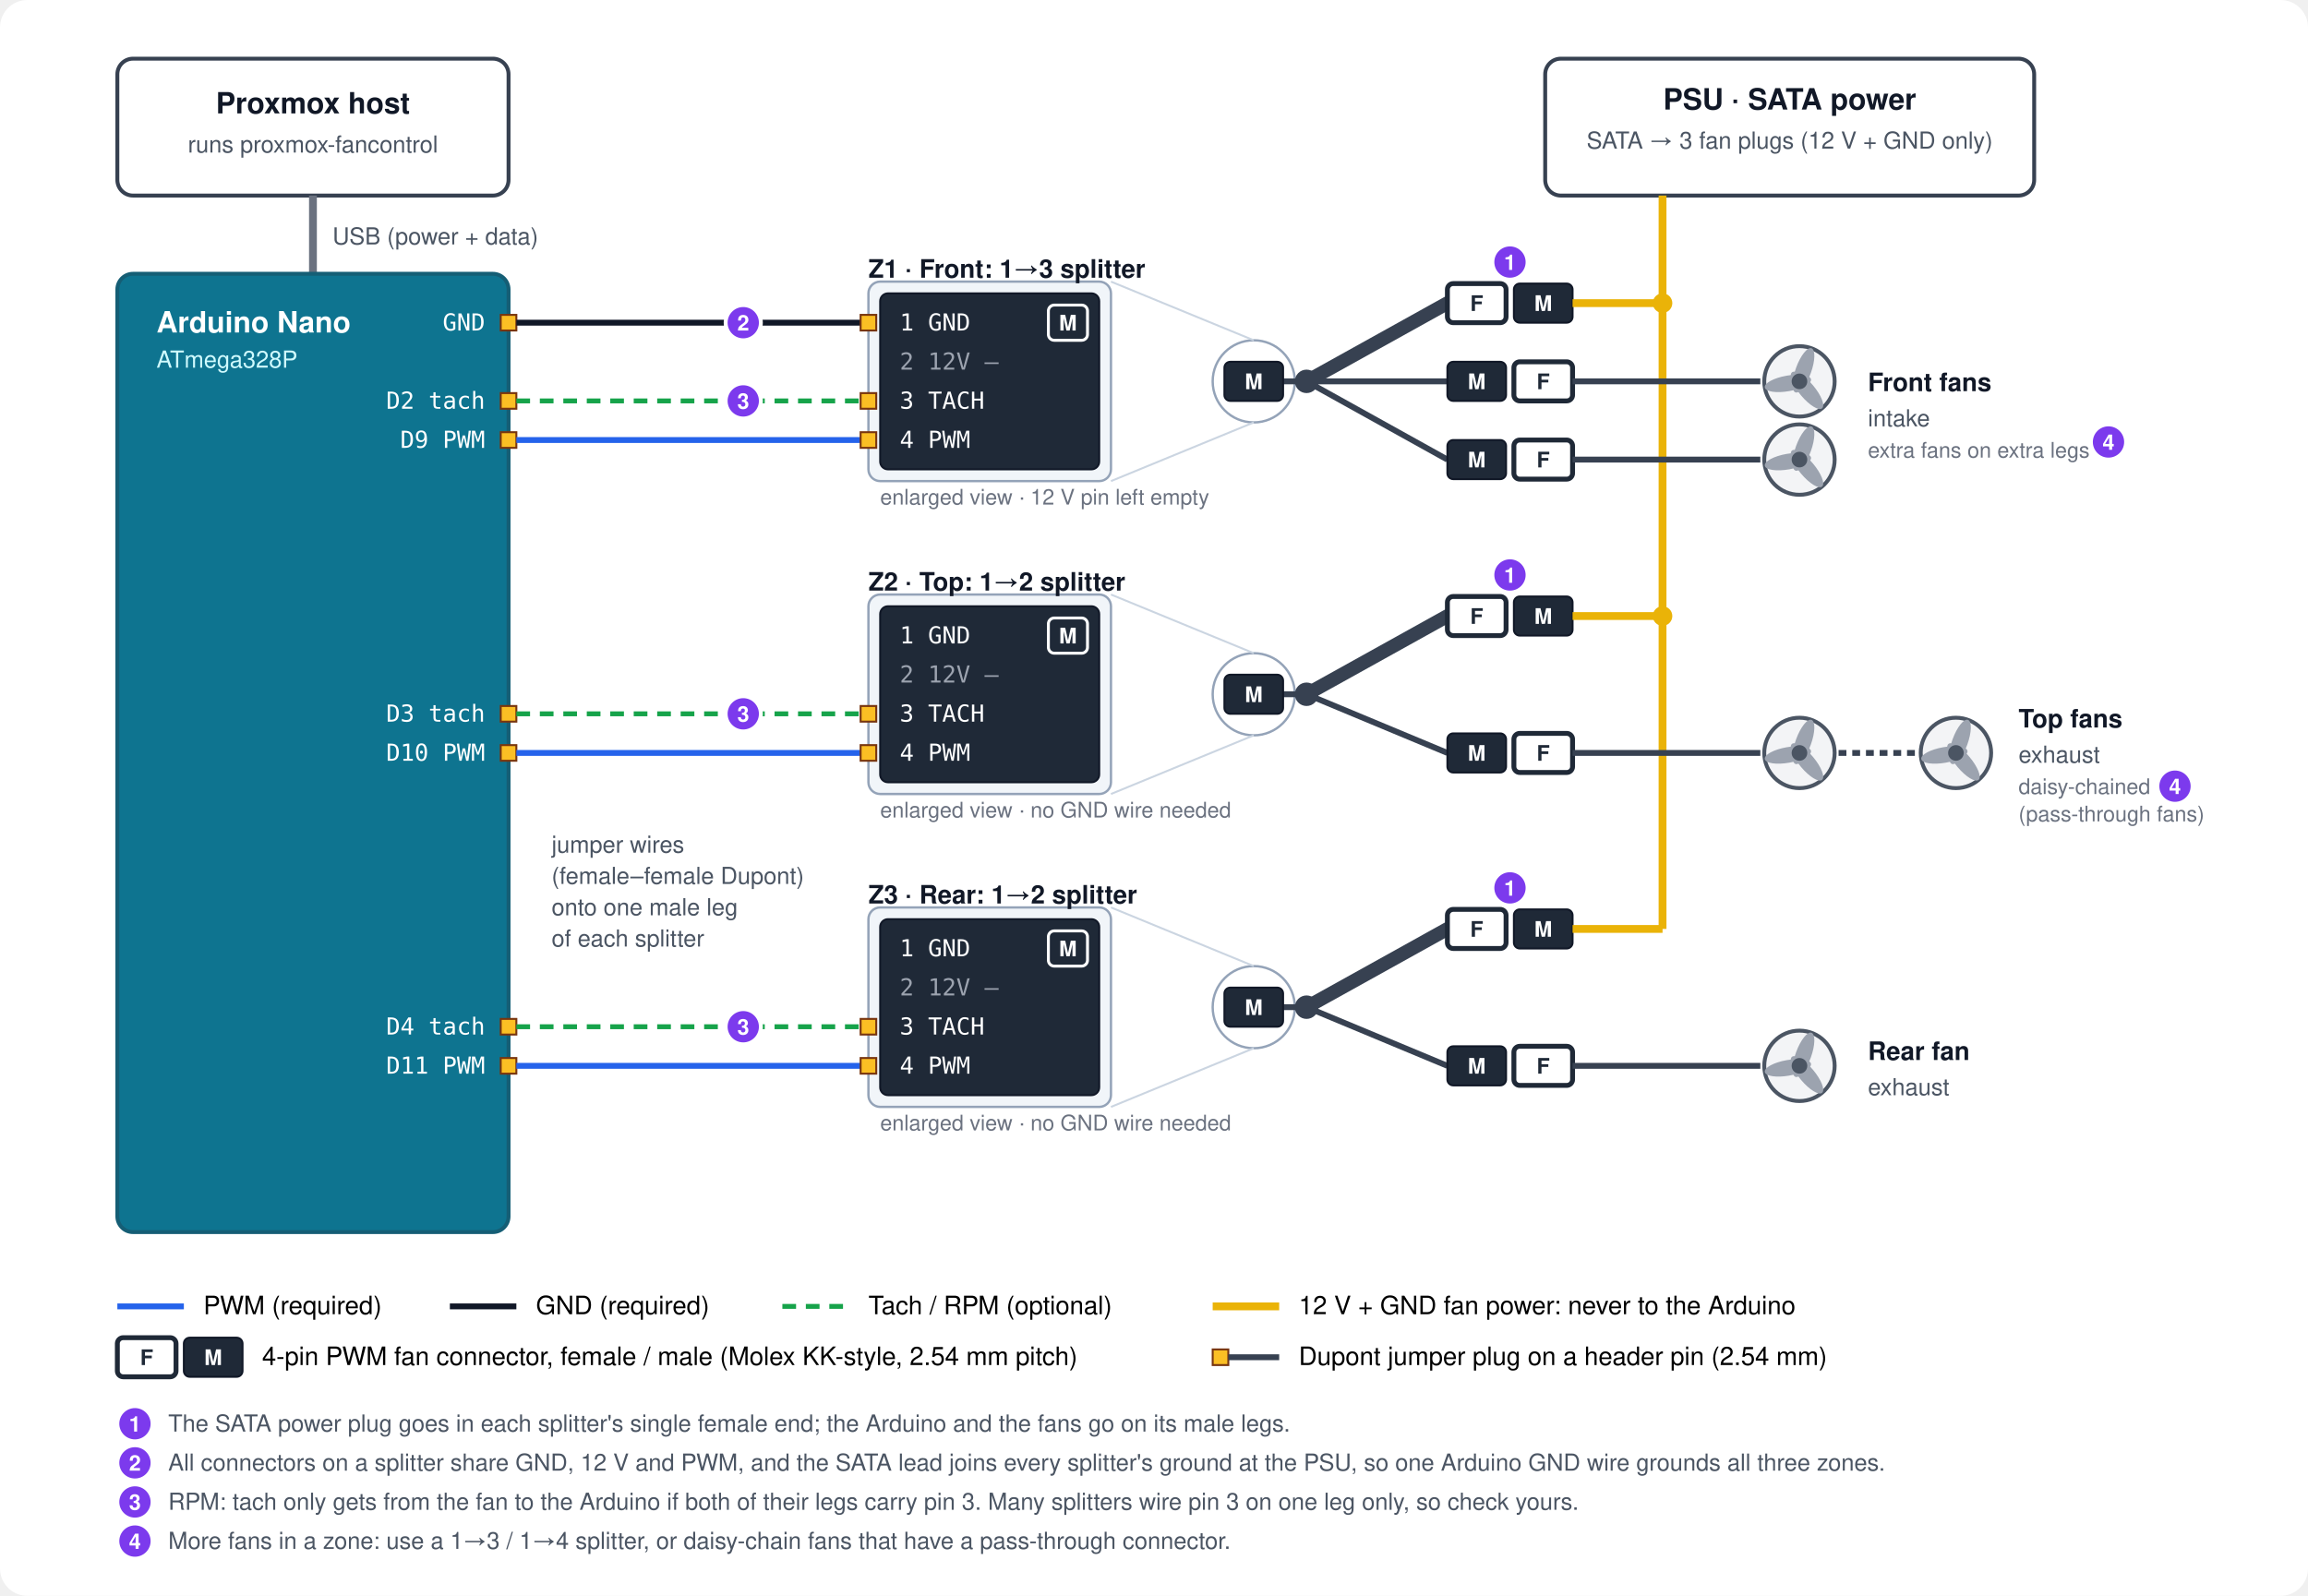
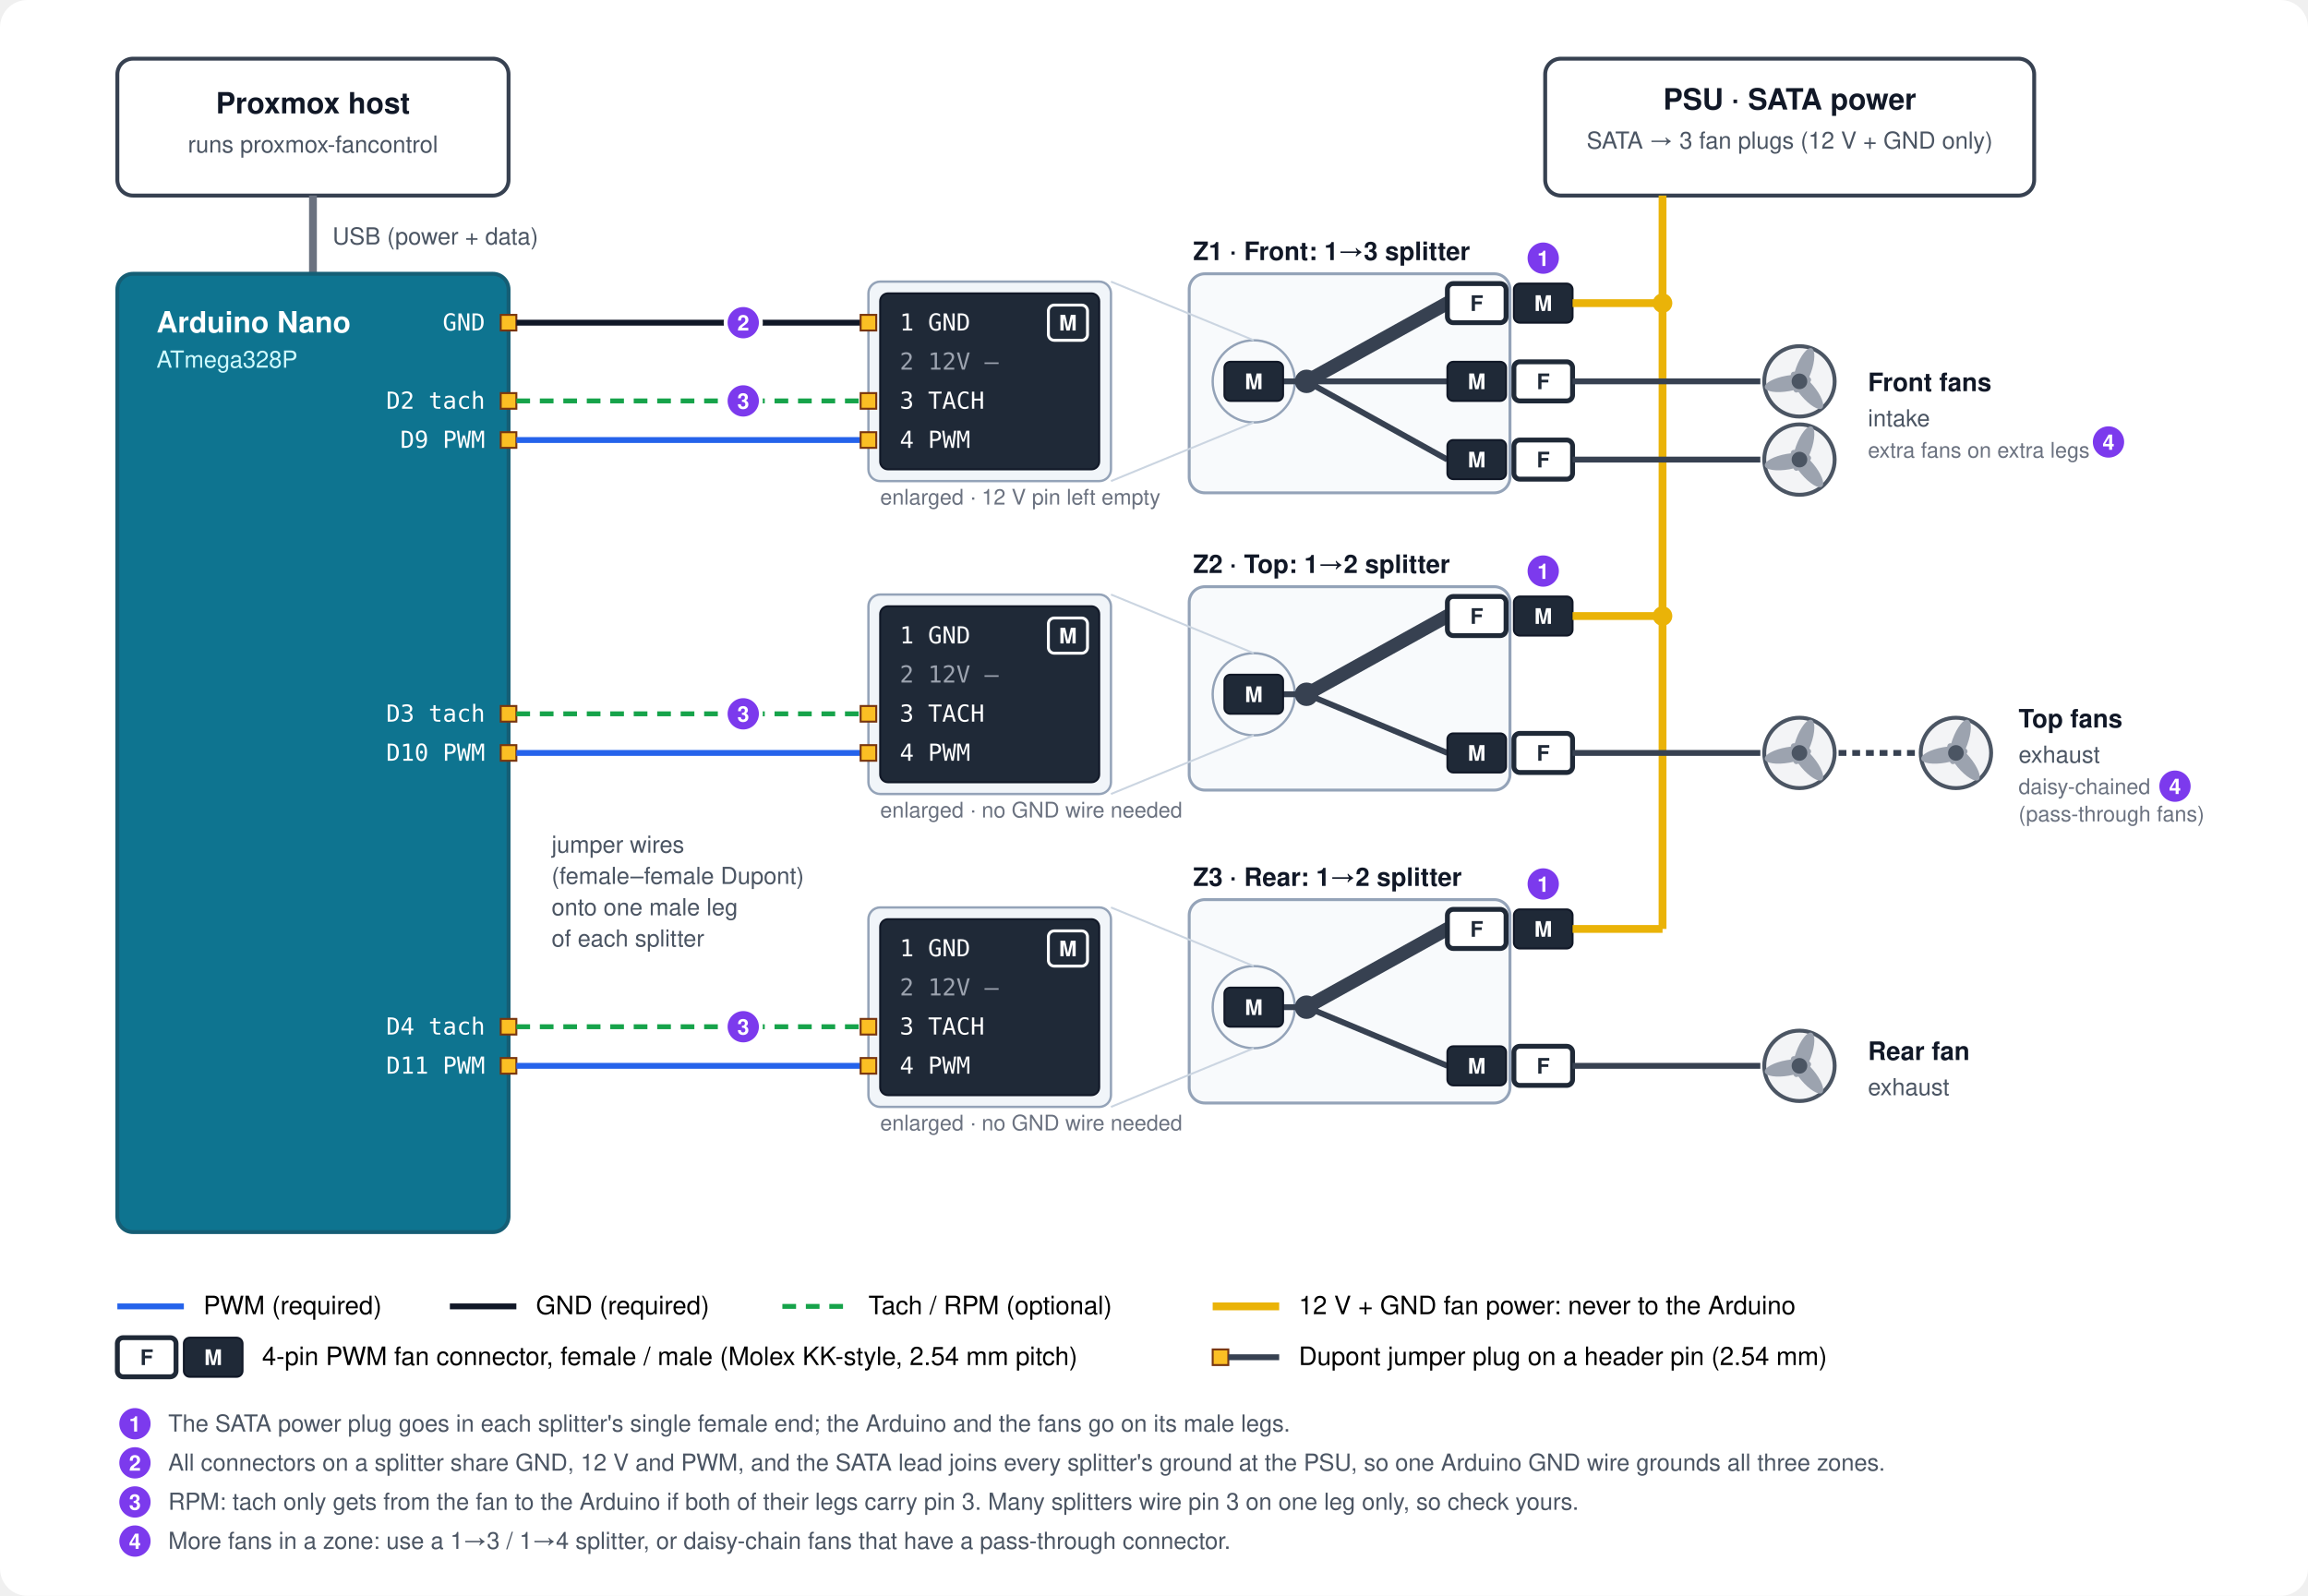
<svg xmlns="http://www.w3.org/2000/svg" width="1180" height="816" viewBox="0 0 1180 816" font-family="-apple-system, 'Segoe UI', Helvetica, Arial, sans-serif" font-size="13">
  <defs>
    <symbol id="fan" viewBox="-20 -20 40 40">
      <circle r="18" fill="#f3f4f6" stroke="#4b5563" stroke-width="2" />
      <g fill="#9ca3af">
        <ellipse rx="4" ry="12" transform="rotate(20) translate(0 -6)" />
        <ellipse rx="4" ry="12" transform="rotate(140) translate(0 -6)" />
        <ellipse rx="4" ry="12" transform="rotate(260) translate(0 -6)" />
      </g>
      <circle r="4" fill="#4b5563" />
    </symbol>
    <style>
      .box   { fill: #ffffff; stroke: #374151; stroke-width: 2; }
      .title { font-weight: 700; font-size: 15px; fill: #111827; }
      .sub   { fill: #4b5563; font-size: 12px; }
      .tiny  { fill: #6b7280; font-size: 11px; }
      .zone  { font-weight: 700; font-size: 13px; fill: #111827; }
      .pin   { fill: #ffffff; font-size: 12px; font-family: ui-monospace, Consolas, monospace; }
      .pinNC { fill: #9ca3af; font-size: 12px; font-family: ui-monospace, Consolas, monospace; }
      .pwm   { stroke: #2563eb; stroke-width: 3; fill: none; }
      .gnd   { stroke: #111827; stroke-width: 3; fill: none; }
      .tach  { stroke: #16a34a; stroke-width: 2.5; fill: none; stroke-dasharray: 7 5; }
      .v12   { stroke: #eab308; stroke-width: 4; fill: none; }
      .usb   { stroke: #6b7280; stroke-width: 4; fill: none; }
      .cable { stroke: #374151; stroke-width: 7; fill: none; stroke-linecap: round; }
      .leg   { stroke: #374151; stroke-width: 3; fill: none; }
      .conn  { fill: #1f2937; stroke: #111827; stroke-width: 1; }
      .zoom  { stroke: #cbd5e1; stroke-width: 1; fill: none; }
      .lens  { stroke: #94a3b8; stroke-width: 1.2; fill: none; }
      .detail { fill: #f1f5f9; stroke: #94a3b8; stroke-width: 1.2; }
+       .splitter { fill: #f8fafc; stroke: #94a3b8; stroke-width: 1.5; }
      .fend  { fill: #ffffff; stroke: #1f2937; stroke-width: 2.5; }
      .mark circle { fill: #7c3aed; stroke: #ffffff; stroke-width: 2; }
      .mark text   { fill: #ffffff; font-size: 11px; font-weight: 700; text-anchor: middle; }
    </style>
  </defs>
  <rect x="0" y="0" width="1180" height="816" rx="14" fill="#ffffff" />
  <rect class="box" x="60" y="30" width="200" height="70" rx="8" />
  <text class="title" x="160" y="58" text-anchor="middle">Proxmox host</text>
  <text class="sub" x="160" y="78" text-anchor="middle">runs proxmox-fancontrol</text>
  <path class="usb" d="M160 100 V140" />
  <text class="sub" x="170" y="125">USB (power + data)</text>
  <rect x="60" y="140" width="200" height="490" rx="8" fill="#0e7490" stroke="#155e75" stroke-width="2" />
  <text x="80" y="170" font-weight="700" font-size="15" fill="#ffffff">Arduino Nano</text>
  <text x="80" y="188" font-size="12" fill="#cffafe">ATmega328P</text>
  <g font-family="ui-monospace, Consolas, monospace" font-size="12" fill="#ffffff" text-anchor="end">
    <text x="248" y="209">D2  tach</text>
    <text x="248" y="229">D9  PWM</text>
    <text x="248" y="369">D3  tach</text>
    <text x="248" y="389">D10 PWM</text>
    <text x="248" y="529">D4  tach</text>
    <text x="248" y="549">D11 PWM</text>
    <text x="248" y="169">GND</text>
  </g>
  <g fill="#fbbf24" stroke="#78350f" stroke-width="1">
    <rect x="256" y="201" width="8" height="8" />
    <rect x="256" y="221" width="8" height="8" />
    <rect x="256" y="361" width="8" height="8" />
    <rect x="256" y="381" width="8" height="8" />
    <rect x="256" y="521" width="8" height="8" />
    <rect x="256" y="541" width="8" height="8" />
    <rect x="256" y="161" width="8" height="8" />
  </g>
  <path class="tach" d="M264 205 H444" />
  <path class="pwm" d="M264 225 H444" />
  <path class="tach" d="M264 365 H444" />
  <path class="pwm" d="M264 385 H444" />
  <path class="tach" d="M264 525 H444" />
  <path class="pwm" d="M264 545 H444" />
  <path class="gnd" d="M264 165 H444" />
  <text class="sub" x="282" y="436">jumper wires</text>
  <text class="sub" x="282" y="452">(female–female Dupont)</text>
  <text class="sub" x="282" y="468">onto one male leg</text>
  <text class="sub" x="282" y="484">of each splitter</text>
  <rect class="detail" x="444" y="144" width="124" height="102" rx="6" />
  <rect class="detail" x="444" y="304" width="124" height="102" rx="6" />
  <rect class="detail" x="444" y="464" width="124" height="102" rx="6" />
  <g fill="#fbbf24" stroke="#78350f" stroke-width="1">
    <rect x="440" y="161" width="8" height="8" />
    <rect x="440" y="201" width="8" height="8" />
    <rect x="440" y="221" width="8" height="8" />
    <rect x="440" y="361" width="8" height="8" />
    <rect x="440" y="381" width="8" height="8" />
    <rect x="440" y="521" width="8" height="8" />
    <rect x="440" y="541" width="8" height="8" />
  </g>
-   <text class="zone" x="444" y="142">Z1 · Front: 1→3 splitter</text>
-   <text class="zone" x="444" y="302">Z2 · Top: 1→2 splitter</text>
-   <text class="zone" x="444" y="462">Z3 · Rear: 1→2 splitter</text>
  <rect class="conn" x="450" y="150" width="112" height="90" rx="4" />
  <rect class="conn" x="450" y="310" width="112" height="90" rx="4" />
  <rect class="conn" x="450" y="470" width="112" height="90" rx="4" />
  <g>
    <text class="pin" x="460" y="169">1 GND</text>
    <text class="pinNC" x="460" y="189">2 12V  —</text>
    <text class="pin" x="460" y="209">3 TACH</text>
    <text class="pin" x="460" y="229">4 PWM</text>
    <text class="pin" x="460" y="329">1 GND</text>
    <text class="pinNC" x="460" y="349">2 12V  —</text>
    <text class="pin" x="460" y="369">3 TACH</text>
    <text class="pin" x="460" y="389">4 PWM</text>
    <text class="pin" x="460" y="489">1 GND</text>
    <text class="pinNC" x="460" y="509">2 12V  —</text>
    <text class="pin" x="460" y="529">3 TACH</text>
    <text class="pin" x="460" y="549">4 PWM</text>
  </g>
-   <text class="tiny" x="450" y="258">enlarged view · 12 V pin left empty</text>
-   <text class="tiny" x="450" y="418">enlarged view · no GND wire needed</text>
-   <text class="tiny" x="450" y="578">enlarged view · no GND wire needed</text>
+   <text class="tiny" x="450" y="258">enlarged · 12 V pin left empty</text>
+   <text class="tiny" x="450" y="418">enlarged · no GND wire needed</text>
+   <text class="tiny" x="450" y="578">enlarged · no GND wire needed</text>
+   <rect class="splitter" x="608" y="140" width="164" height="112" rx="8" />
+   <text class="zone" x="610" y="133">Z1 · Front: 1→3 splitter</text>
+   <rect class="splitter" x="608" y="300" width="164" height="104" rx="8" />
+   <text class="zone" x="610" y="293">Z2 · Top: 1→2 splitter</text>
+   <rect class="splitter" x="608" y="460" width="164" height="104" rx="8" />
+   <text class="zone" x="610" y="453">Z3 · Rear: 1→2 splitter</text>
  <circle class="lens" cx="641" cy="195" r="21" />
  <path class="zoom" d="M568 144 L641 174 M568 246 L641 216" />
  <path class="leg" d="M656 195 H668" />
  <rect class="conn" x="626" y="185" width="30" height="20" rx="3" />
  <text x="641" y="199" fill="#ffffff" font-size="11" font-weight="700" text-anchor="middle">M</text>
  <rect x="536" y="156" width="20" height="18" rx="3" fill="none" stroke="#ffffff" stroke-width="1.5" />
  <text x="546" y="169" fill="#ffffff" font-size="11" font-weight="700" text-anchor="middle">M</text>
  <circle cx="668" cy="195" r="6" fill="#374151" />
  <path class="cable" d="M668 195 L740 155" />
  <path class="leg" d="M668 195 H740 M668 195 L740 235" />
  <circle class="lens" cx="641" cy="355" r="21" />
  <path class="zoom" d="M568 304 L641 334 M568 406 L641 376" />
  <path class="leg" d="M656 355 H668" />
  <rect class="conn" x="626" y="345" width="30" height="20" rx="3" />
  <text x="641" y="359" fill="#ffffff" font-size="11" font-weight="700" text-anchor="middle">M</text>
  <rect x="536" y="316" width="20" height="18" rx="3" fill="none" stroke="#ffffff" stroke-width="1.5" />
  <text x="546" y="329" fill="#ffffff" font-size="11" font-weight="700" text-anchor="middle">M</text>
  <circle cx="668" cy="355" r="6" fill="#374151" />
  <path class="cable" d="M668 355 L740 315" />
  <path class="leg" d="M668 355 L740 385" />
  <circle class="lens" cx="641" cy="515" r="21" />
  <path class="zoom" d="M568 464 L641 494 M568 566 L641 536" />
  <path class="leg" d="M656 515 H668" />
  <rect class="conn" x="626" y="505" width="30" height="20" rx="3" />
  <text x="641" y="519" fill="#ffffff" font-size="11" font-weight="700" text-anchor="middle">M</text>
  <rect x="536" y="476" width="20" height="18" rx="3" fill="none" stroke="#ffffff" stroke-width="1.5" />
  <text x="546" y="489" fill="#ffffff" font-size="11" font-weight="700" text-anchor="middle">M</text>
  <circle cx="668" cy="515" r="6" fill="#374151" />
  <path class="cable" d="M668 515 L740 475" />
  <path class="leg" d="M668 515 L740 545" />
  <rect class="fend" x="740" y="145" width="30" height="20" rx="3" />
  <text x="755" y="159" fill="#1f2937" font-size="11" font-weight="700" text-anchor="middle">F</text>
  <rect class="conn" x="774" y="145" width="30" height="20" rx="3" />
  <text x="789" y="159" fill="#ffffff" font-size="11" font-weight="700" text-anchor="middle">M</text>
  <rect class="fend" x="740" y="305" width="30" height="20" rx="3" />
  <text x="755" y="319" fill="#1f2937" font-size="11" font-weight="700" text-anchor="middle">F</text>
  <rect class="conn" x="774" y="305" width="30" height="20" rx="3" />
  <text x="789" y="319" fill="#ffffff" font-size="11" font-weight="700" text-anchor="middle">M</text>
  <rect class="fend" x="740" y="465" width="30" height="20" rx="3" />
  <text x="755" y="479" fill="#1f2937" font-size="11" font-weight="700" text-anchor="middle">F</text>
  <rect class="conn" x="774" y="465" width="30" height="20" rx="3" />
  <text x="789" y="479" fill="#ffffff" font-size="11" font-weight="700" text-anchor="middle">M</text>
  <rect class="conn" x="740" y="185" width="30" height="20" rx="3" />
  <text x="755" y="199" fill="#ffffff" font-size="11" font-weight="700" text-anchor="middle">M</text>
  <rect class="fend" x="774" y="185" width="30" height="20" rx="3" />
  <text x="789" y="199" fill="#1f2937" font-size="11" font-weight="700" text-anchor="middle">F</text>
  <rect class="conn" x="740" y="225" width="30" height="20" rx="3" />
  <text x="755" y="239" fill="#ffffff" font-size="11" font-weight="700" text-anchor="middle">M</text>
  <rect class="fend" x="774" y="225" width="30" height="20" rx="3" />
  <text x="789" y="239" fill="#1f2937" font-size="11" font-weight="700" text-anchor="middle">F</text>
  <rect class="conn" x="740" y="375" width="30" height="20" rx="3" />
  <text x="755" y="389" fill="#ffffff" font-size="11" font-weight="700" text-anchor="middle">M</text>
  <rect class="fend" x="774" y="375" width="30" height="20" rx="3" />
  <text x="789" y="389" fill="#1f2937" font-size="11" font-weight="700" text-anchor="middle">F</text>
  <rect class="conn" x="740" y="535" width="30" height="20" rx="3" />
  <text x="755" y="549" fill="#ffffff" font-size="11" font-weight="700" text-anchor="middle">M</text>
  <rect class="fend" x="774" y="535" width="30" height="20" rx="3" />
  <text x="789" y="549" fill="#1f2937" font-size="11" font-weight="700" text-anchor="middle">F</text>
  <rect class="box" x="790" y="30" width="250" height="70" rx="8" />
  <text class="title" x="915" y="56" text-anchor="middle">PSU · SATA power</text>
  <text class="sub" x="915" y="76" text-anchor="middle">SATA → 3 fan plugs (12 V + GND only)</text>
  <path class="v12" d="M850 100 V475" />
  <path class="v12" d="M804 155 H850 M804 315 H850 M804 475 H850" />
  <circle cx="850" cy="155" r="5" fill="#eab308" />
  <circle cx="850" cy="315" r="5" fill="#eab308" />
  <path class="leg" d="M804 195 H900 M804 235 H900" />
  <use href="#fan" x="900" y="175" width="40" height="40" />
  <use href="#fan" x="900" y="215" width="40" height="40" />
  <text class="zone" x="955" y="200">Front fans</text>
  <text class="sub" x="955" y="218">intake</text>
  <text class="tiny" x="955" y="234">extra fans on extra legs</text>
  <path class="leg" d="M804 385 H900" />
  <use href="#fan" x="900" y="365" width="40" height="40" />
  <path class="leg" d="M940 385 H980" stroke-dasharray="4 3" />
  <use href="#fan" x="980" y="365" width="40" height="40" />
  <text class="zone" x="1032" y="372">Top fans</text>
  <text class="sub" x="1032" y="390">exhaust</text>
  <text class="tiny" x="1032" y="406">daisy-chained</text>
  <text class="tiny" x="1032" y="420">(pass-through fans)</text>
  <path class="leg" d="M804 545 H900" />
  <use href="#fan" x="900" y="525" width="40" height="40" />
  <text class="zone" x="955" y="542">Rear fan</text>
  <text class="sub" x="955" y="560">exhaust</text>
  <g class="mark">
-     <circle cx="772" cy="134" r="9" />
-     <text x="772" y="138">1</text>
-   </g>
-   <g class="mark">
-     <circle cx="772" cy="294" r="9" />
-     <text x="772" y="298">1</text>
-   </g>
-   <g class="mark">
-     <circle cx="772" cy="454" r="9" />
-     <text x="772" y="458">1</text>
+     <circle cx="789" cy="132" r="9" />
+     <text x="789" y="136">1</text>
+   </g>
+   <g class="mark">
+     <circle cx="789" cy="292" r="9" />
+     <text x="789" y="296">1</text>
+   </g>
+   <g class="mark">
+     <circle cx="789" cy="452" r="9" />
+     <text x="789" y="456">1</text>
  </g>
  <g class="mark">
    <circle cx="380" cy="165" r="9" />
    <text x="380" y="169">2</text>
  </g>
  <g class="mark">
    <circle cx="380" cy="205" r="9" />
    <text x="380" y="209">3</text>
  </g>
  <g class="mark">
    <circle cx="380" cy="365" r="9" />
    <text x="380" y="369">3</text>
  </g>
  <g class="mark">
    <circle cx="380" cy="525" r="9" />
    <text x="380" y="529">3</text>
  </g>
  <g class="mark">
    <circle cx="1078" cy="226" r="9" />
    <text x="1078" y="230">4</text>
  </g>
  <g class="mark">
    <circle cx="1112" cy="402" r="9" />
    <text x="1112" y="406">4</text>
  </g>
  <g transform="translate(60 668)">
    <path class="pwm" d="M0 0 H34" />
    <text x="44" y="4">PWM (required)</text>
    <path class="gnd" d="M170 0 H204" />
    <text x="214" y="4">GND (required)</text>
    <path class="tach" d="M340 0 H374" />
    <text x="384" y="4">Tach / RPM (optional)</text>
    <path class="v12" d="M560 0 H594" />
    <text x="604" y="4">12 V + GND fan power: never to the Arduino</text>
    <rect class="fend" x="0" y="16" width="30" height="20" rx="3" />
    <text x="15" y="30" fill="#1f2937" font-size="11" font-weight="700" text-anchor="middle">F</text>
    <rect class="conn" x="34" y="16" width="30" height="20" rx="3" />
    <text x="49" y="30" fill="#ffffff" font-size="11" font-weight="700" text-anchor="middle">M</text>
    <text x="74" y="30">4-pin PWM fan connector, female / male (Molex KK-style, 2.54 mm pitch)</text>
    <rect x="560" y="22" width="8" height="8" fill="#fbbf24" stroke="#78350f" stroke-width="1" />
    <path class="leg" d="M568 26 H594" />
    <text x="604" y="30">Dupont jumper plug on a header pin (2.54 mm)</text>
  </g>
  <g class="mark">
    <circle cx="69" cy="728" r="9" />
    <text x="69" y="732">1</text>
  </g>
  <text class="sub" x="86" y="732">The SATA power plug goes in each splitter's single female end; the Arduino and the fans go on its male legs.</text>
  <g class="mark">
    <circle cx="69" cy="748" r="9" />
    <text x="69" y="752">2</text>
  </g>
  <text class="sub" x="86" y="752">All connectors on a splitter share GND, 12 V and PWM, and the SATA lead joins every splitter's ground at the PSU, so one Arduino GND wire grounds all three zones.</text>
  <g class="mark">
    <circle cx="69" cy="768" r="9" />
    <text x="69" y="772">3</text>
  </g>
  <text class="sub" x="86" y="772">RPM: tach only gets from the fan to the Arduino if both of their legs carry pin 3. Many splitters wire pin 3 on one leg only, so check yours.</text>
  <g class="mark">
    <circle cx="69" cy="788" r="9" />
    <text x="69" y="792">4</text>
  </g>
  <text class="sub" x="86" y="792">More fans in a zone: use a 1→3 / 1→4 splitter, or daisy-chain fans that have a pass-through connector.</text>
</svg>
